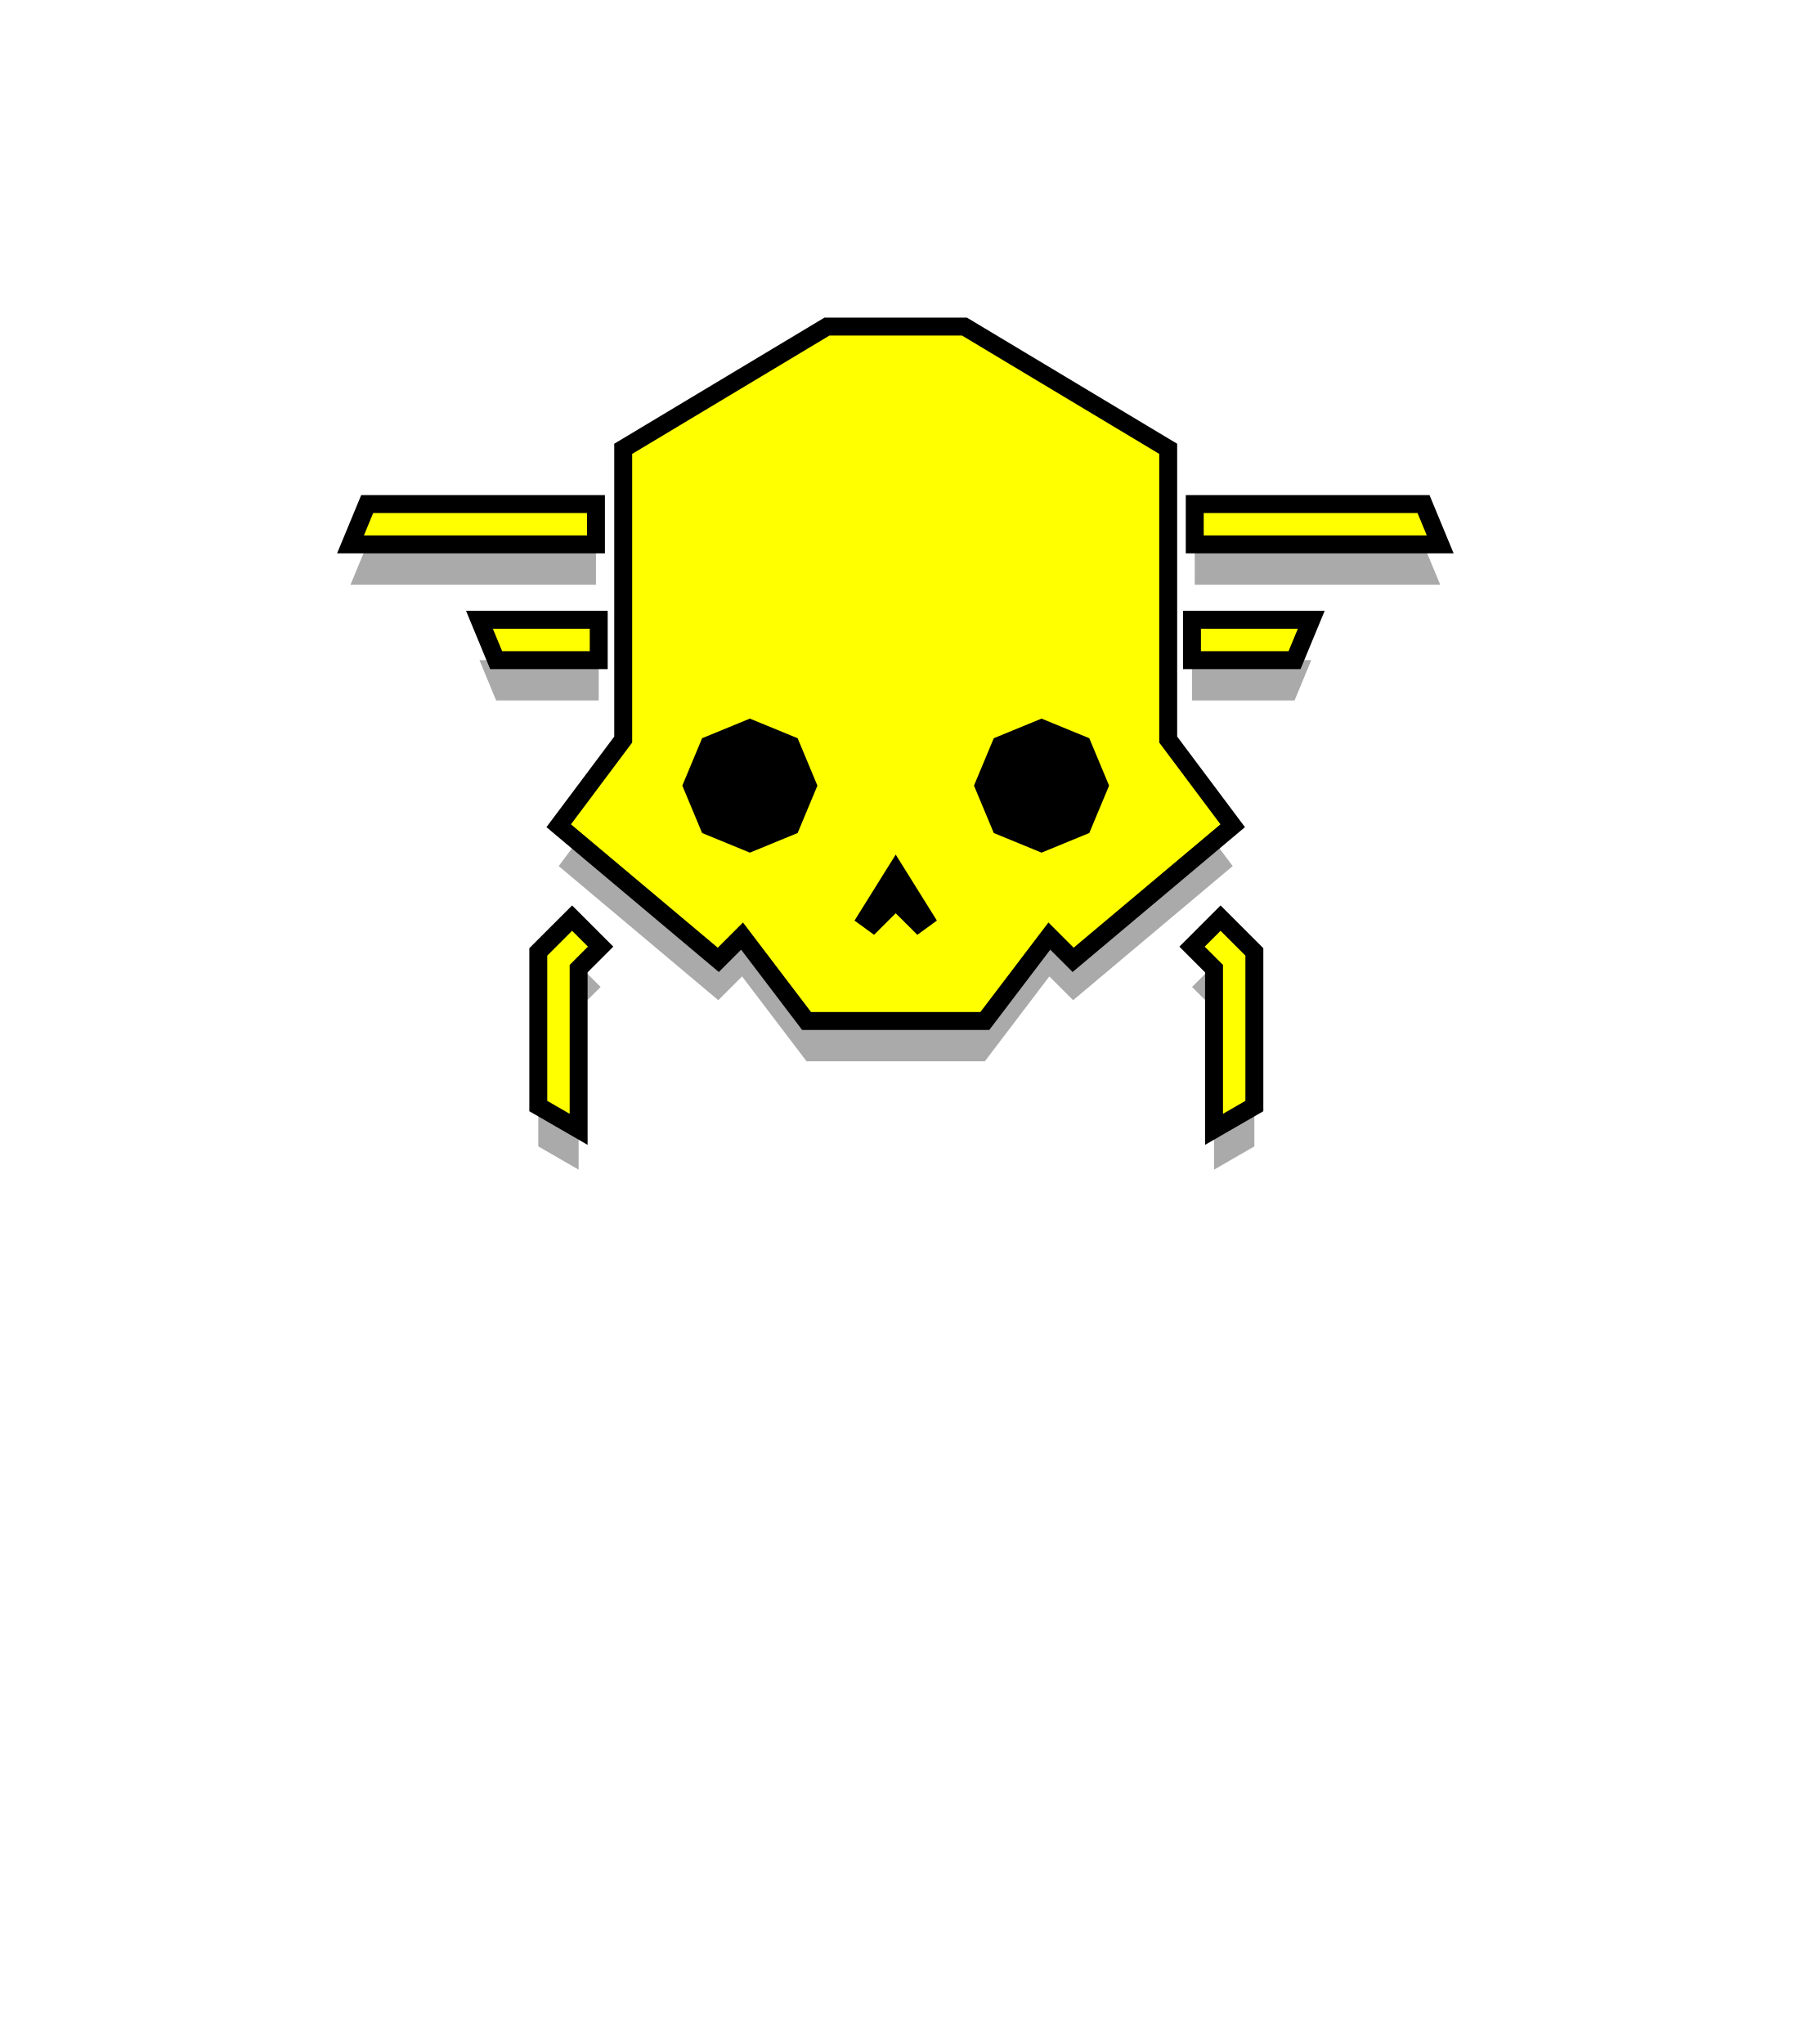
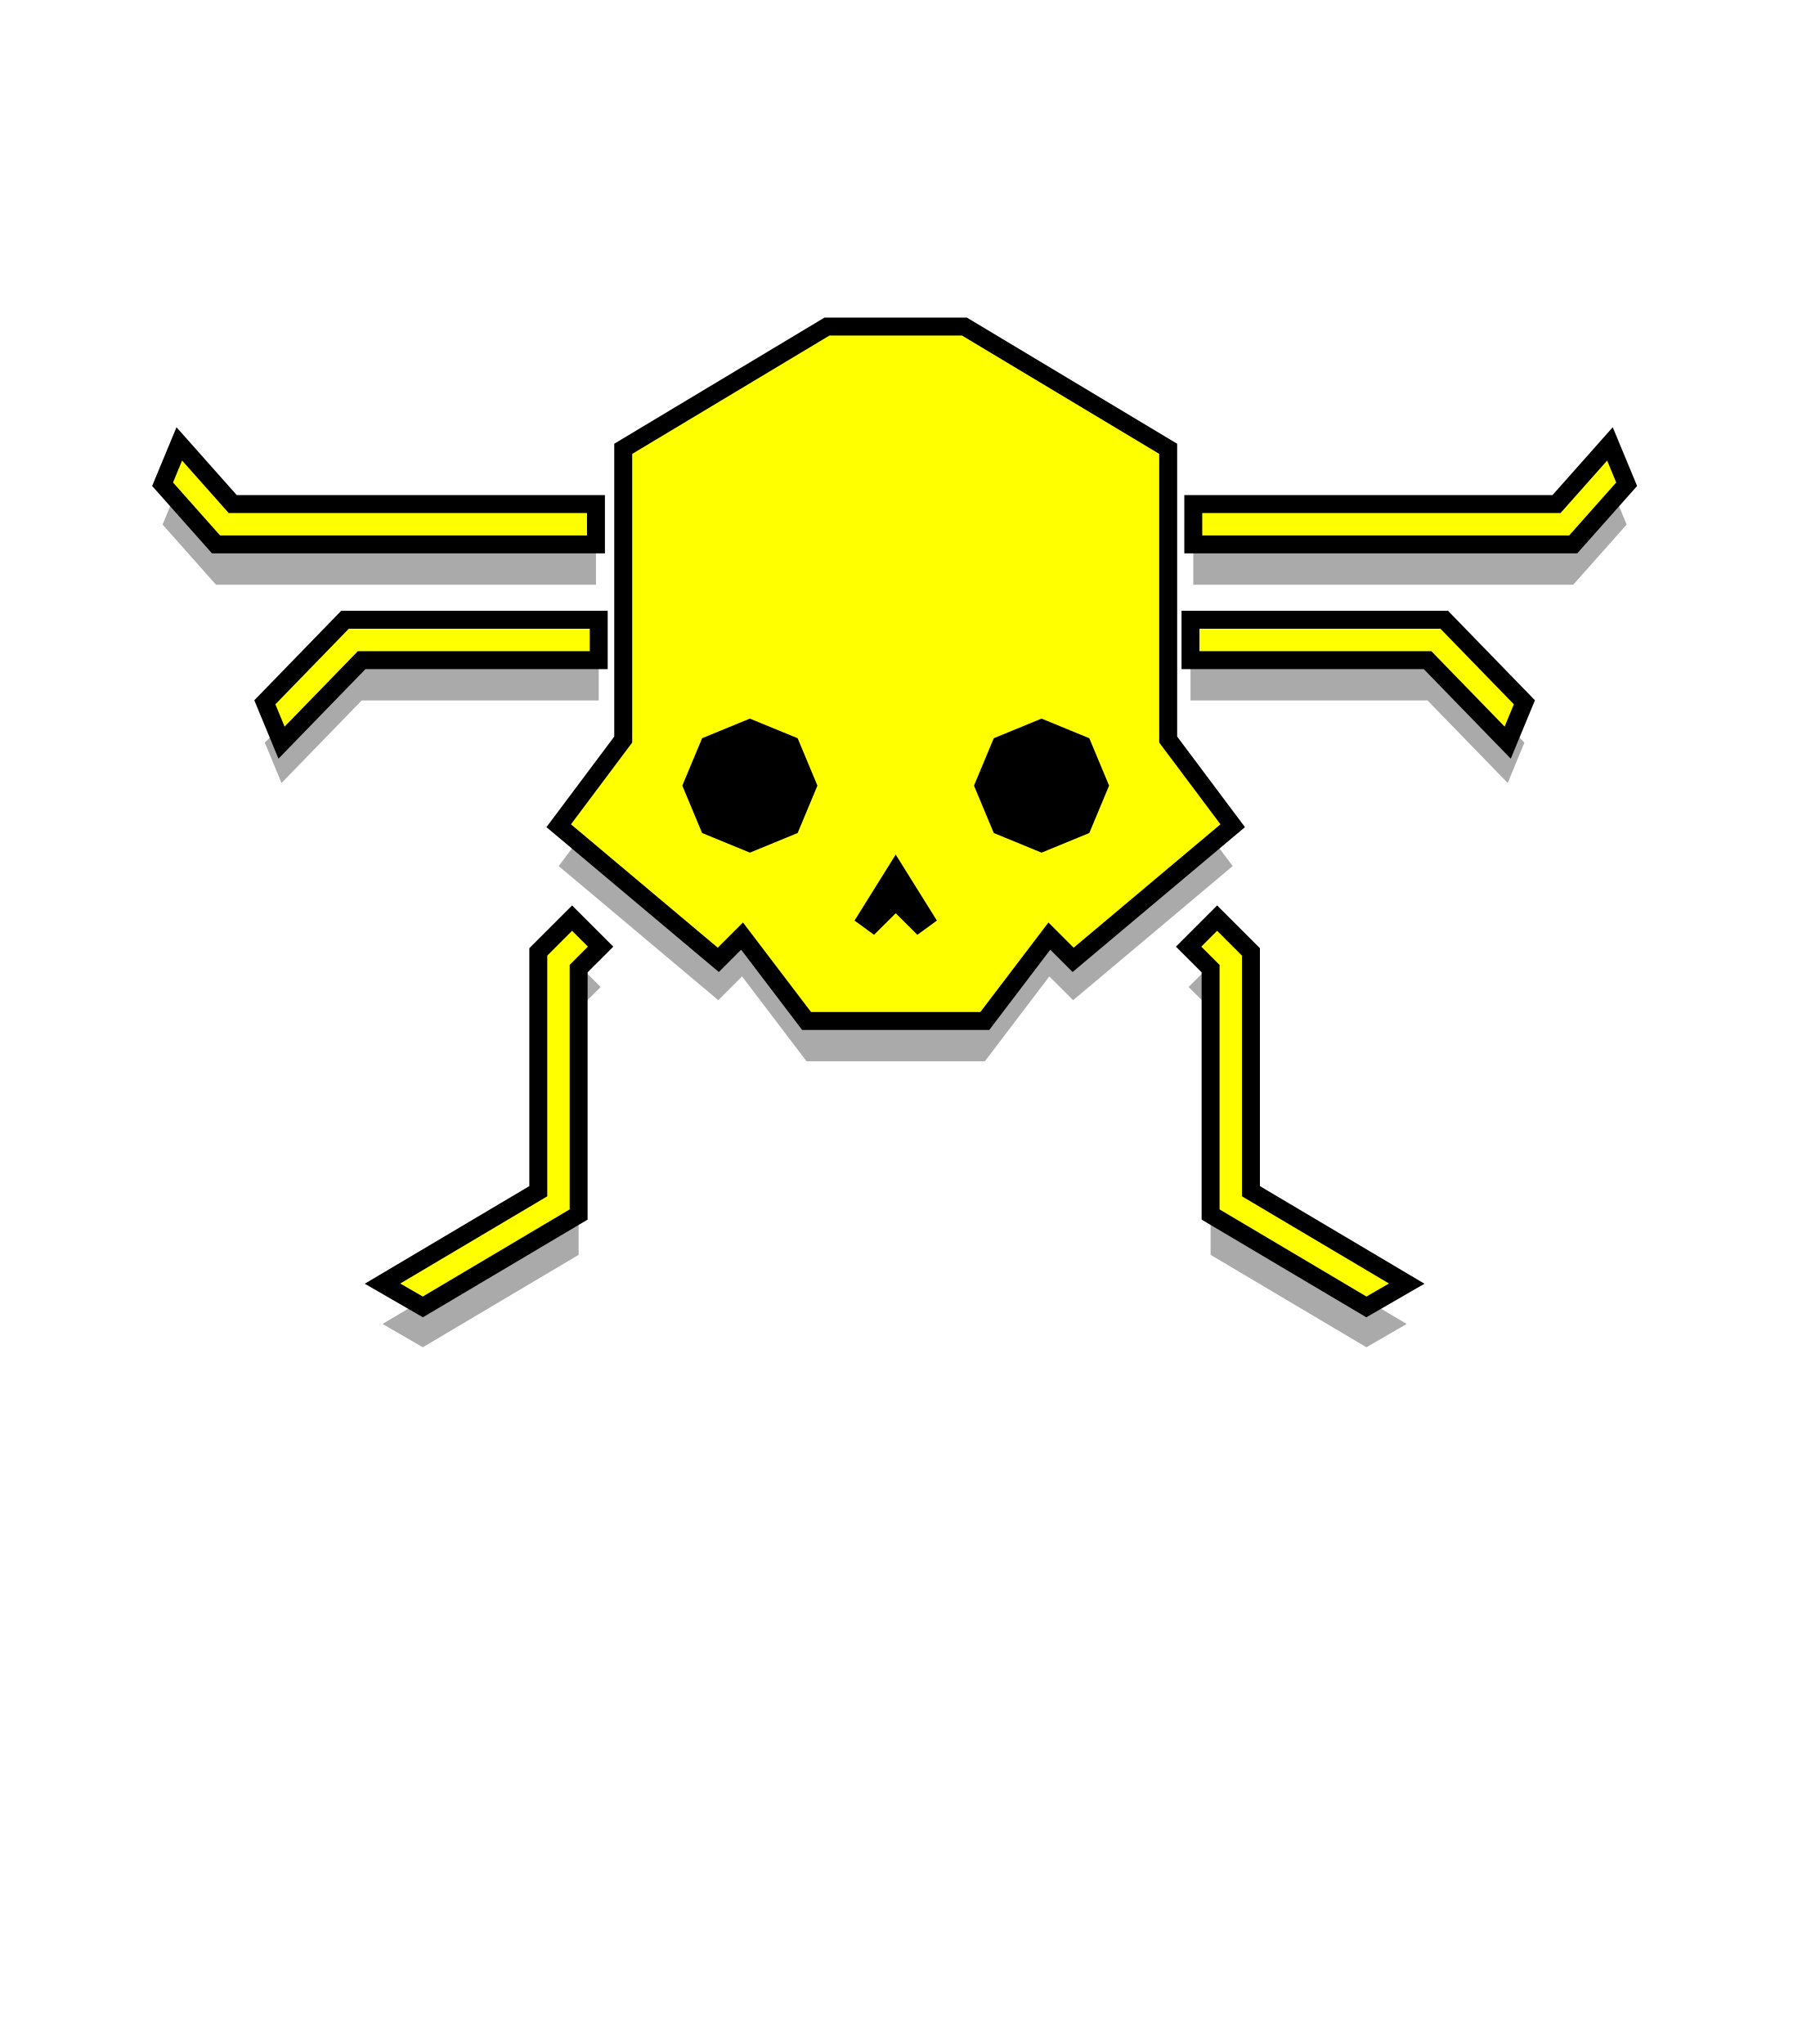
<svg xmlns="http://www.w3.org/2000/svg" xmlns:xlink="http://www.w3.org/1999/xlink" width="200" height="228" viewBox="0 0 200 228" version="1.1" id="svg1" xml:space="preserve">
  <defs id="defs1">
    <linearGradient id="linearGradient6">
      <stop style="stop-color:#262626;stop-opacity:1;" offset="0" id="stop6" />
      <stop style="stop-color:#0f0f0f;stop-opacity:1;" offset="1" id="stop7" />
    </linearGradient>
    <linearGradient xlink:href="#linearGradient6" id="linearGradient64" gradientUnits="userSpaceOnUse" gradientTransform="matrix(1.02846,0,0,1.971572,24.95312,17.98573)" x1="26.458" y1="-2.022" x2="26.458" y2="99.42" />
  </defs>
  <path id="path4" style="display:inline;fill:#aaaaaa;fill-opacity:1;stroke:none;stroke-width:2;stroke-linecap:round;stroke-dasharray:none;stroke-opacity:1" d="M 92.242,40.929 69.517,54.564 v 32.431 l -7.196,9.612 17.801,14.961 2.651,-2.651 7.196,9.468 h 9.943 9.943 l 7.196,-9.468 2.651,2.651 17.801,-14.961 -7.196,-9.612 V 54.564 L 107.582,40.929 h -7.67 z" />
-   <path style="baseline-shift:baseline;display:inline;overflow:visible;opacity:1;fill:#aaaaaa;fill-opacity:1;stroke:none;stroke-width:2;stroke-linecap:square;stroke-dasharray:none;stroke-opacity:1;enable-background:accumulate;stop-color:#000000;stop-opacity:1" d="m 53.48,73.635 1.863,4.5 9.193,0 h 2.25 v -4.5 h -2.25 z" id="path5" />
-   <path style="baseline-shift:baseline;display:inline;overflow:visible;opacity:1;fill:#aaaaaa;fill-opacity:1;fill-rule:evenodd;stroke:none;stroke-width:2;stroke-linecap:square;stroke-dasharray:none;stroke-opacity:1;enable-background:accumulate;stop-color:#000000;stop-opacity:1" d="m 39.096,65.225 25.131,0 h 2.25 v -4.5 h -2.25 l -23.268,0 z" id="path7" />
-   <path style="baseline-shift:baseline;display:inline;overflow:visible;opacity:1;fill:#aaaaaa;fill-opacity:1;fill-rule:evenodd;stroke:none;stroke-width:2;stroke-linecap:square;stroke-dasharray:none;stroke-opacity:1;enable-background:accumulate;stop-color:#000000;stop-opacity:1" d="m 63.816,106.912 -1.592,1.59 -2.18,2.18 0,17.193 4.5,2.598 0,-17.926 0.861,-0.863 1.592,-1.59 z" id="path9" />
-   <path style="baseline-shift:baseline;display:inline;overflow:visible;opacity:1;fill:#aaaaaa;fill-opacity:1;fill-rule:evenodd;stroke:none;stroke-width:2;stroke-linecap:square;stroke-dasharray:none;stroke-opacity:1;enable-background:accumulate;stop-color:#000000;stop-opacity:1" d="m 136.15,106.912 -3.182,3.182 1.59,1.59 0.861,0.863 0,17.926 4.5,-2.598 0,-17.193 -2.18,-2.18 z" id="path10" />
+   <path style="baseline-shift:baseline;display:inline;overflow:visible;opacity:1;fill:#aaaaaa;fill-opacity:1;stroke:none;stroke-width:2;stroke-linecap:square;stroke-dasharray:none;stroke-opacity:1;enable-background:accumulate;stop-color:#000000;stop-opacity:1" d="m 38.48,73.635 -8.939,9.204 1.863,4.5 8.939,-9.204 h 24.193 2.25 v -4.5 h -2.25 z" id="path5" />
+   <path style="baseline-shift:baseline;display:inline;overflow:visible;opacity:1;fill:#aaaaaa;fill-opacity:1;fill-rule:evenodd;stroke:none;stroke-width:2;stroke-linecap:square;stroke-dasharray:none;stroke-opacity:1;enable-background:accumulate;stop-color:#000000;stop-opacity:1" d="m 18.135,58.514 5.961,6.711 h 40.131 2.25 v -4.5 h -2.25 -38.268 L 20,54.014 Z" id="path7" />
+   <path style="baseline-shift:baseline;display:inline;overflow:visible;opacity:1;fill:#aaaaaa;fill-opacity:1;fill-rule:evenodd;stroke:none;stroke-width:2;stroke-linecap:square;stroke-dasharray:none;stroke-opacity:1;enable-background:accumulate;stop-color:#000000;stop-opacity:1" d="m 63.816,106.912 -1.592,1.59 -2.18,2.18 V 137.375 l -17.378,10.308 4.5,2.598 17.378,-10.308 v -27.426 l 0.861,-0.863 1.592,-1.59 z" id="path9" />
  <path id="path56" style="display:inline;fill:#ffff00;fill-opacity:1;stroke:#000000;stroke-width:2;stroke-linecap:round;stroke-dasharray:none;stroke-opacity:1" d="M 92.242,36.429 69.517,50.064 v 32.431 l -7.196,9.612 17.801,14.961 2.651,-2.651 7.196,9.468 h 9.943 9.943 l 7.196,-9.468 2.651,2.651 17.801,-14.961 -7.196,-9.612 V 50.064 L 107.582,36.429 h -7.67 z" />
  <path id="ellipse56" style="stroke-width:5.382;stroke-linecap:round" d="m 91.18,87.633 -2.207,5.286 -5.328,2.19 -5.328,-2.19 -2.207,-5.286 2.207,-5.286 5.328,-2.19 5.328,2.19 2.207,5.286 v 0" />
  <path id="path57" style="fill:#000000;fill-opacity:1;stroke:none;stroke-width:5.448;stroke-linecap:round" d="m 99.912,95.325 -4.593,7.362 2.178,1.586 2.415,-2.402 2.415,2.402 2.178,-1.586 z" />
  <path id="ellipse57" style="stroke-width:5.382;stroke-linecap:round" d="m 108.644,87.633 2.207,5.286 5.328,2.19 5.328,-2.19 2.207,-5.286 -2.207,-5.286 -5.328,-2.19 -5.328,2.19 -2.207,5.286 v 0" />
-   <path style="baseline-shift:baseline;display:inline;overflow:visible;opacity:1;fill:#ffff00;stroke:#000000;stroke-width:2;stroke-linecap:square;stroke-dasharray:none;stroke-opacity:1;enable-background:accumulate;stop-color:#000000;stop-opacity:1" d="m 53.48,69.135 1.863,4.5 9.193,0 h 2.25 v -4.5 h -2.25 z" id="path58" />
-   <path style="baseline-shift:baseline;display:inline;overflow:visible;opacity:1;fill:#ffff00;fill-rule:evenodd;stroke:#000000;stroke-width:2;stroke-linecap:square;stroke-dasharray:none;stroke-opacity:1;enable-background:accumulate;stop-color:#000000;stop-opacity:1" d="m 39.096,60.725 c 0,0 11.754,0 25.131,0 0.75,0 2.25,0 2.25,0 v -4.5 h -2.25 l -23.268,0 z" id="path1" />
-   <path style="baseline-shift:baseline;display:inline;overflow:visible;fill:#aaaaaa;fill-opacity:1;stroke:none;stroke-width:2;stroke-linecap:square;stroke-dasharray:none;stroke-opacity:1;enable-background:accumulate;stop-color:#000000" d="m 146.265,73.635 -1.863,4.5 h -9.193 -2.25 v -4.5 h 2.25 z" id="path5-8" />
-   <path style="baseline-shift:baseline;display:inline;overflow:visible;fill:#aaaaaa;fill-opacity:1;fill-rule:evenodd;stroke:none;stroke-width:2;stroke-linecap:square;stroke-dasharray:none;stroke-opacity:1;enable-background:accumulate;stop-color:#000000" d="m 160.65,65.225 h -25.131 -2.25 v -4.5 h 2.25 23.268 z" id="path7-8" />
-   <path style="baseline-shift:baseline;display:inline;overflow:visible;fill:#ffff00;stroke:#000000;stroke-width:2;stroke-linecap:square;stroke-dasharray:none;stroke-opacity:1;enable-background:accumulate;stop-color:#000000" d="m 146.265,69.135 -1.863,4.5 h -9.193 -2.25 v -4.5 h 2.25 z" id="path58-2" />
-   <path style="baseline-shift:baseline;display:inline;overflow:visible;fill:#ffff00;fill-rule:evenodd;stroke:#000000;stroke-width:2;stroke-linecap:square;stroke-dasharray:none;stroke-opacity:1;enable-background:accumulate;stop-color:#000000" d="m 160.65,60.725 c 0,0 -11.754,0 -25.131,0 -0.75,0 -2.25,0 -2.25,0 v -4.5 h 2.25 23.268 z" id="path1-4" />
-   <path style="baseline-shift:baseline;display:inline;overflow:visible;opacity:1;fill:#ffff00;fill-rule:evenodd;stroke:#000000;stroke-width:2;stroke-linecap:square;stroke-dasharray:none;stroke-opacity:1;enable-background:accumulate;stop-color:#000000;stop-opacity:1" d="m 63.816,102.412 -1.592,1.59 -2.18,2.18 0,17.193 4.5,2.598 0,-17.926 0.861,-0.863 1.592,-1.59 z" id="path2" />
-   <path style="baseline-shift:baseline;display:inline;overflow:visible;opacity:1;fill:#ffff00;fill-rule:evenodd;stroke:#000000;stroke-width:2;stroke-linecap:square;stroke-dasharray:none;stroke-opacity:1;enable-background:accumulate;stop-color:#000000;stop-opacity:1" d="m 136.15,102.412 -3.182,3.182 1.59,1.59 0.861,0.863 0,17.926 4.5,-2.598 0,-17.193 -2.18,-2.18 z" id="path3" />
+   <path style="baseline-shift:baseline;display:inline;overflow:visible;opacity:1;fill:#ffff00;stroke:#000000;stroke-width:2;stroke-linecap:square;stroke-dasharray:none;stroke-opacity:1;enable-background:accumulate;stop-color:#000000;stop-opacity:1" d="m 38.48,69.135 -8.939,9.204 1.863,4.5 8.939,-9.204 h 24.193 2.25 v -4.5 h -2.25 z" id="path58" />
+   <path style="baseline-shift:baseline;display:inline;overflow:visible;opacity:1;fill:#ffff00;fill-rule:evenodd;stroke:#000000;stroke-width:2;stroke-linecap:square;stroke-dasharray:none;stroke-opacity:1;enable-background:accumulate;stop-color:#000000;stop-opacity:1" d="m 18.135,54.014 5.961,6.711 h 40.131 2.25 v -4.5 h -2.25 -38.268 L 20,49.514 Z" id="path1" />
+   <path style="baseline-shift:baseline;display:inline;overflow:visible;opacity:1;fill:#ffff00;fill-rule:evenodd;stroke:#000000;stroke-width:2;stroke-linecap:square;stroke-dasharray:none;stroke-opacity:1;enable-background:accumulate;stop-color:#000000;stop-opacity:1" d="m 63.816,102.412 -1.592,1.59 -2.18,2.18 V 132.875 l -17.378,10.308 4.5,2.598 17.378,-10.308 v -27.426 l 0.861,-0.863 1.592,-1.59 z" id="path2" />
+   <path style="baseline-shift:baseline;display:inline;overflow:visible;opacity:1;fill:#aaaaaa;fill-opacity:1;stroke:none;stroke-width:2;stroke-linecap:square;stroke-dasharray:none;stroke-opacity:1;enable-background:accumulate;stop-color:#000000;stop-opacity:1" d="m 161.101,73.635 8.939,9.204 -1.863,4.5 -8.939,-9.204 h -24.193 -2.25 v -4.5 h 2.25 z" id="path16" />
+   <path style="baseline-shift:baseline;display:inline;overflow:visible;opacity:1;fill:#aaaaaa;fill-opacity:1;fill-rule:evenodd;stroke:none;stroke-width:2;stroke-linecap:square;stroke-dasharray:none;stroke-opacity:1;enable-background:accumulate;stop-color:#000000;stop-opacity:1" d="m 181.447,58.514 -5.961,6.711 h -40.131 -2.25 v -4.5 h 2.25 38.268 l 5.959,-6.711 z" id="path17" />
+   <path style="baseline-shift:baseline;display:inline;overflow:visible;opacity:1;fill:#aaaaaa;fill-opacity:1;fill-rule:evenodd;stroke:none;stroke-width:2;stroke-linecap:square;stroke-dasharray:none;stroke-opacity:1;enable-background:accumulate;stop-color:#000000;stop-opacity:1" d="m 135.765,106.912 1.592,1.59 2.18,2.18 V 137.375 l 17.378,10.308 -4.5,2.598 -17.378,-10.308 v -27.426 l -0.861,-0.863 -1.592,-1.59 z" id="path18" />
+   <path style="baseline-shift:baseline;display:inline;overflow:visible;opacity:1;fill:#ffff00;stroke:#000000;stroke-width:2;stroke-linecap:square;stroke-dasharray:none;stroke-opacity:1;enable-background:accumulate;stop-color:#000000;stop-opacity:1" d="m 161.101,69.135 8.939,9.204 -1.863,4.5 -8.939,-9.204 h -24.193 -2.25 v -4.5 h 2.25 z" id="path19" />
+   <path style="baseline-shift:baseline;display:inline;overflow:visible;opacity:1;fill:#ffff00;fill-rule:evenodd;stroke:#000000;stroke-width:2;stroke-linecap:square;stroke-dasharray:none;stroke-opacity:1;enable-background:accumulate;stop-color:#000000;stop-opacity:1" d="m 181.447,54.014 -5.961,6.711 h -40.131 -2.25 v -4.5 h 2.25 38.268 l 5.959,-6.711 z" id="path20" />
+   <path style="baseline-shift:baseline;display:inline;overflow:visible;opacity:1;fill:#ffff00;fill-rule:evenodd;stroke:#000000;stroke-width:2;stroke-linecap:square;stroke-dasharray:none;stroke-opacity:1;enable-background:accumulate;stop-color:#000000;stop-opacity:1" d="m 135.765,102.412 1.592,1.59 2.18,2.18 V 132.875 l 17.378,10.308 -4.5,2.598 -17.378,-10.308 v -27.426 l -0.861,-0.863 -1.592,-1.59 z" id="path21" />
</svg>
